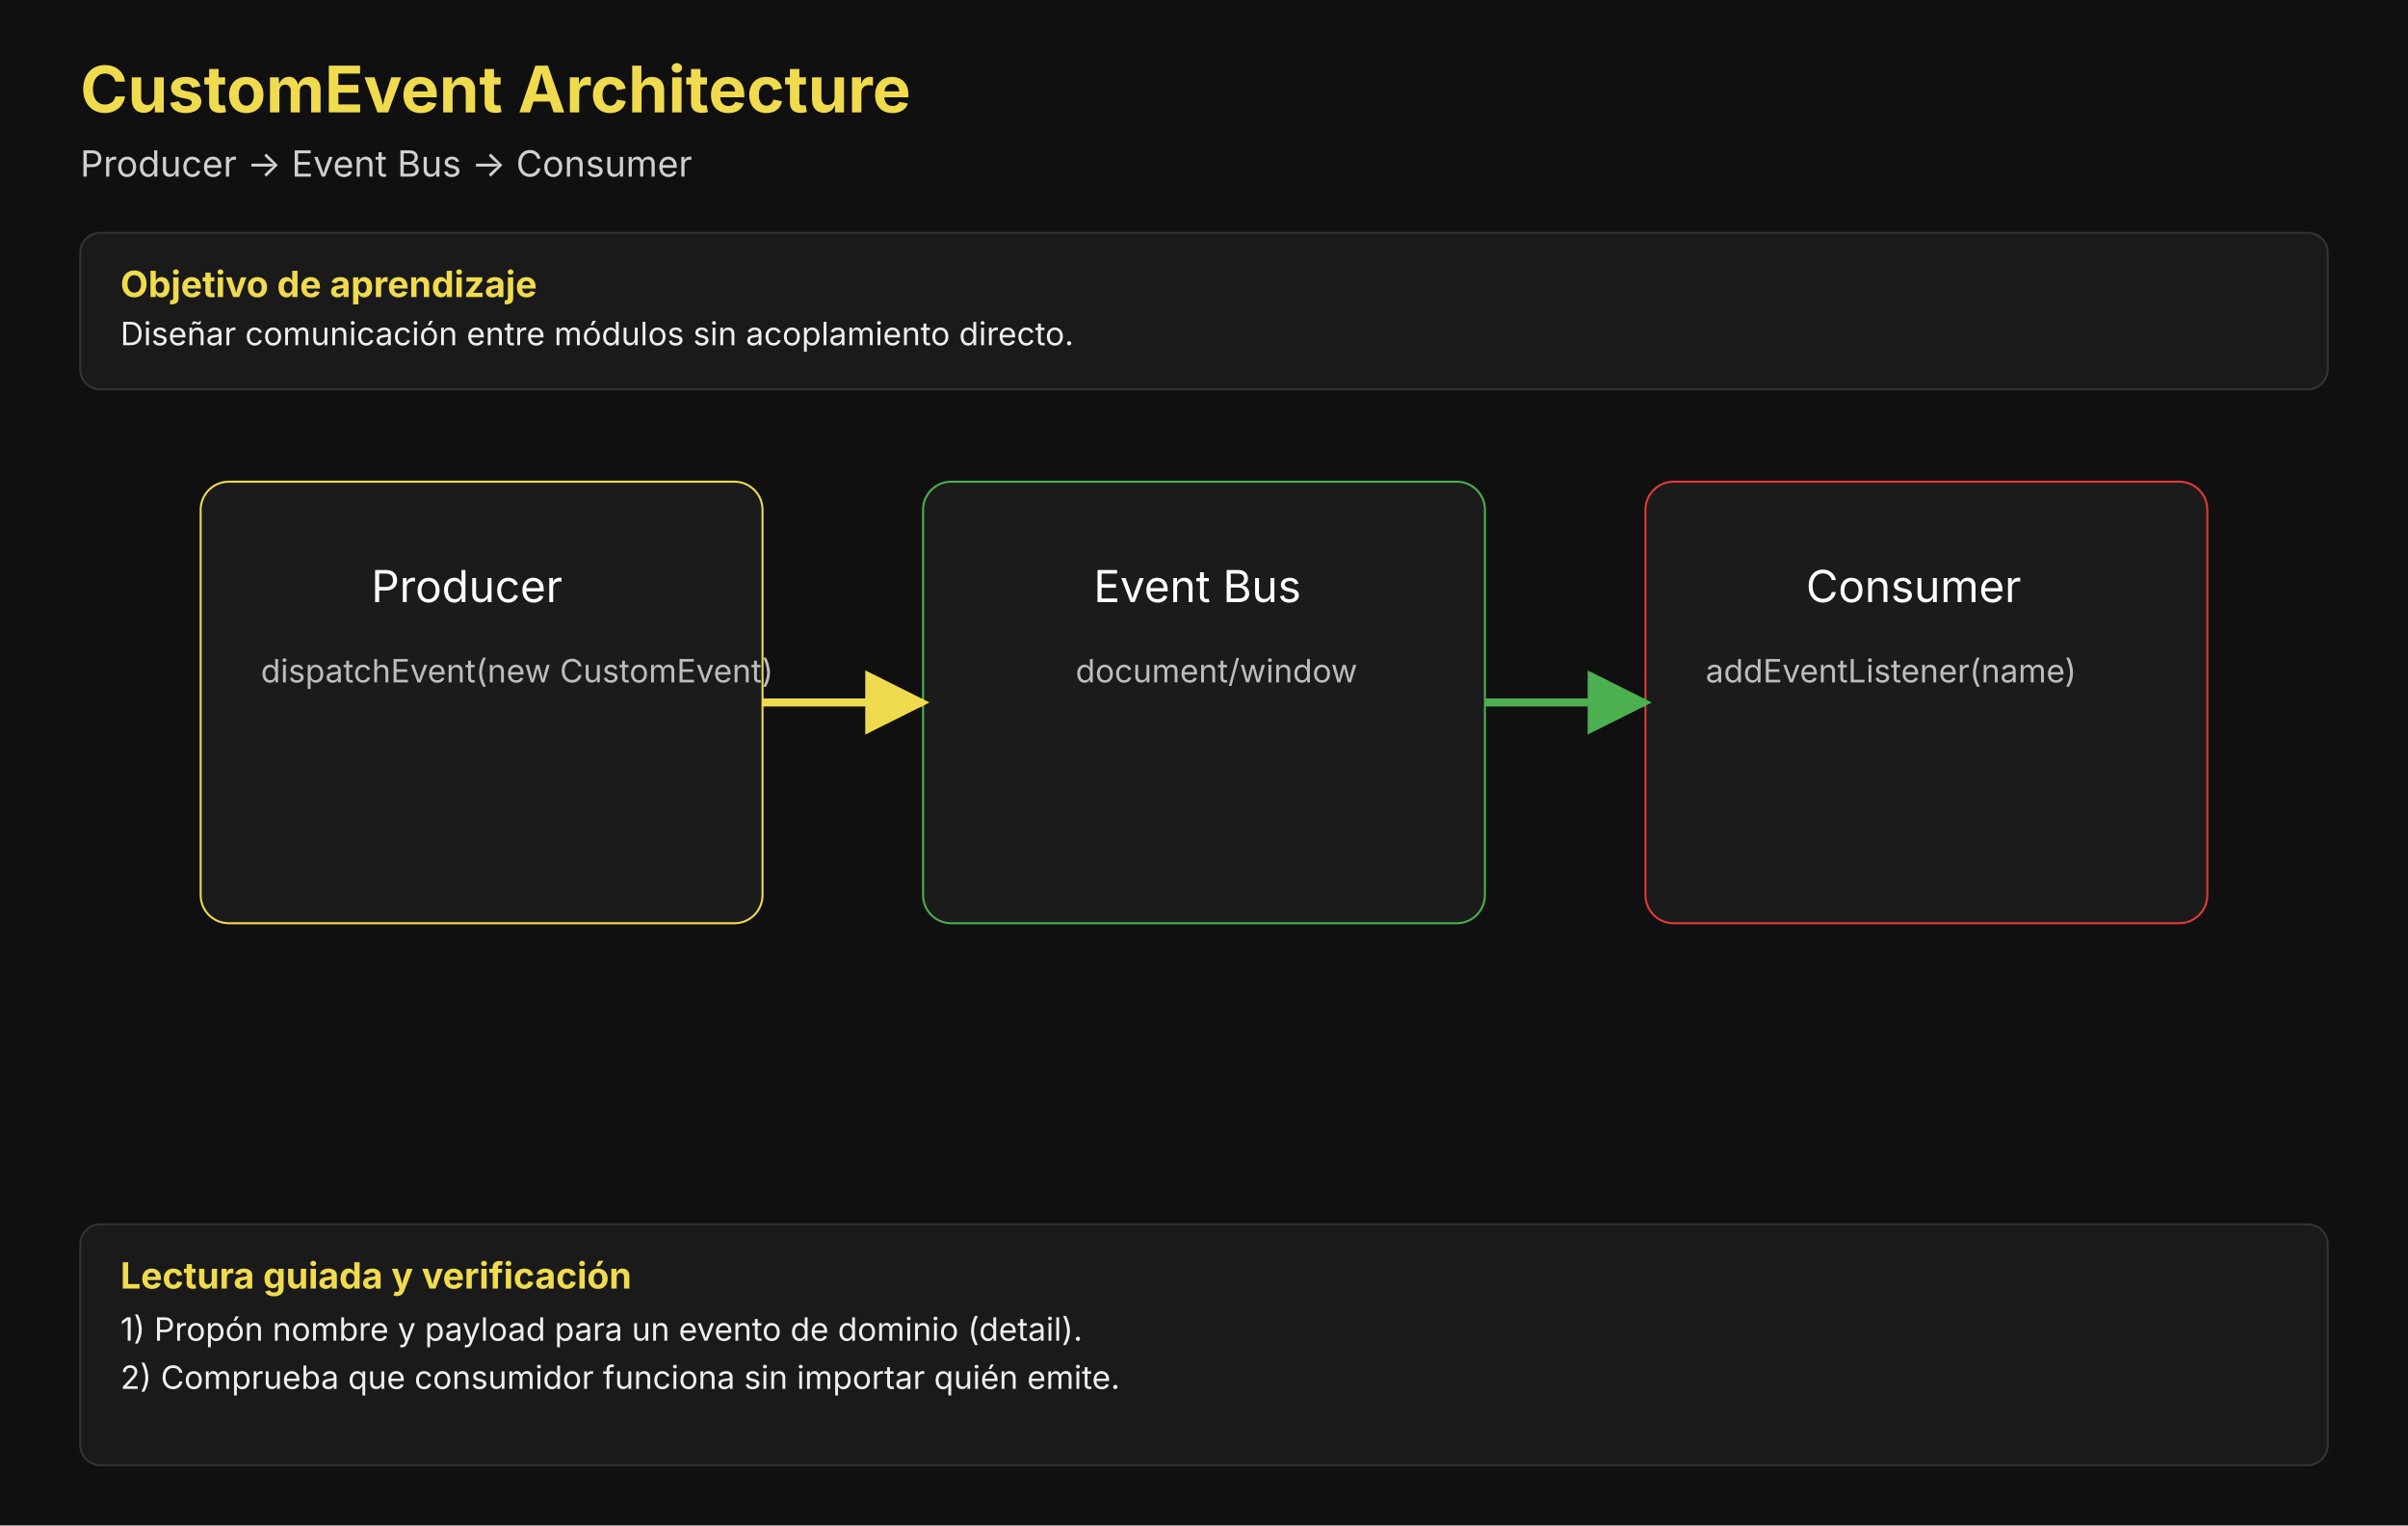
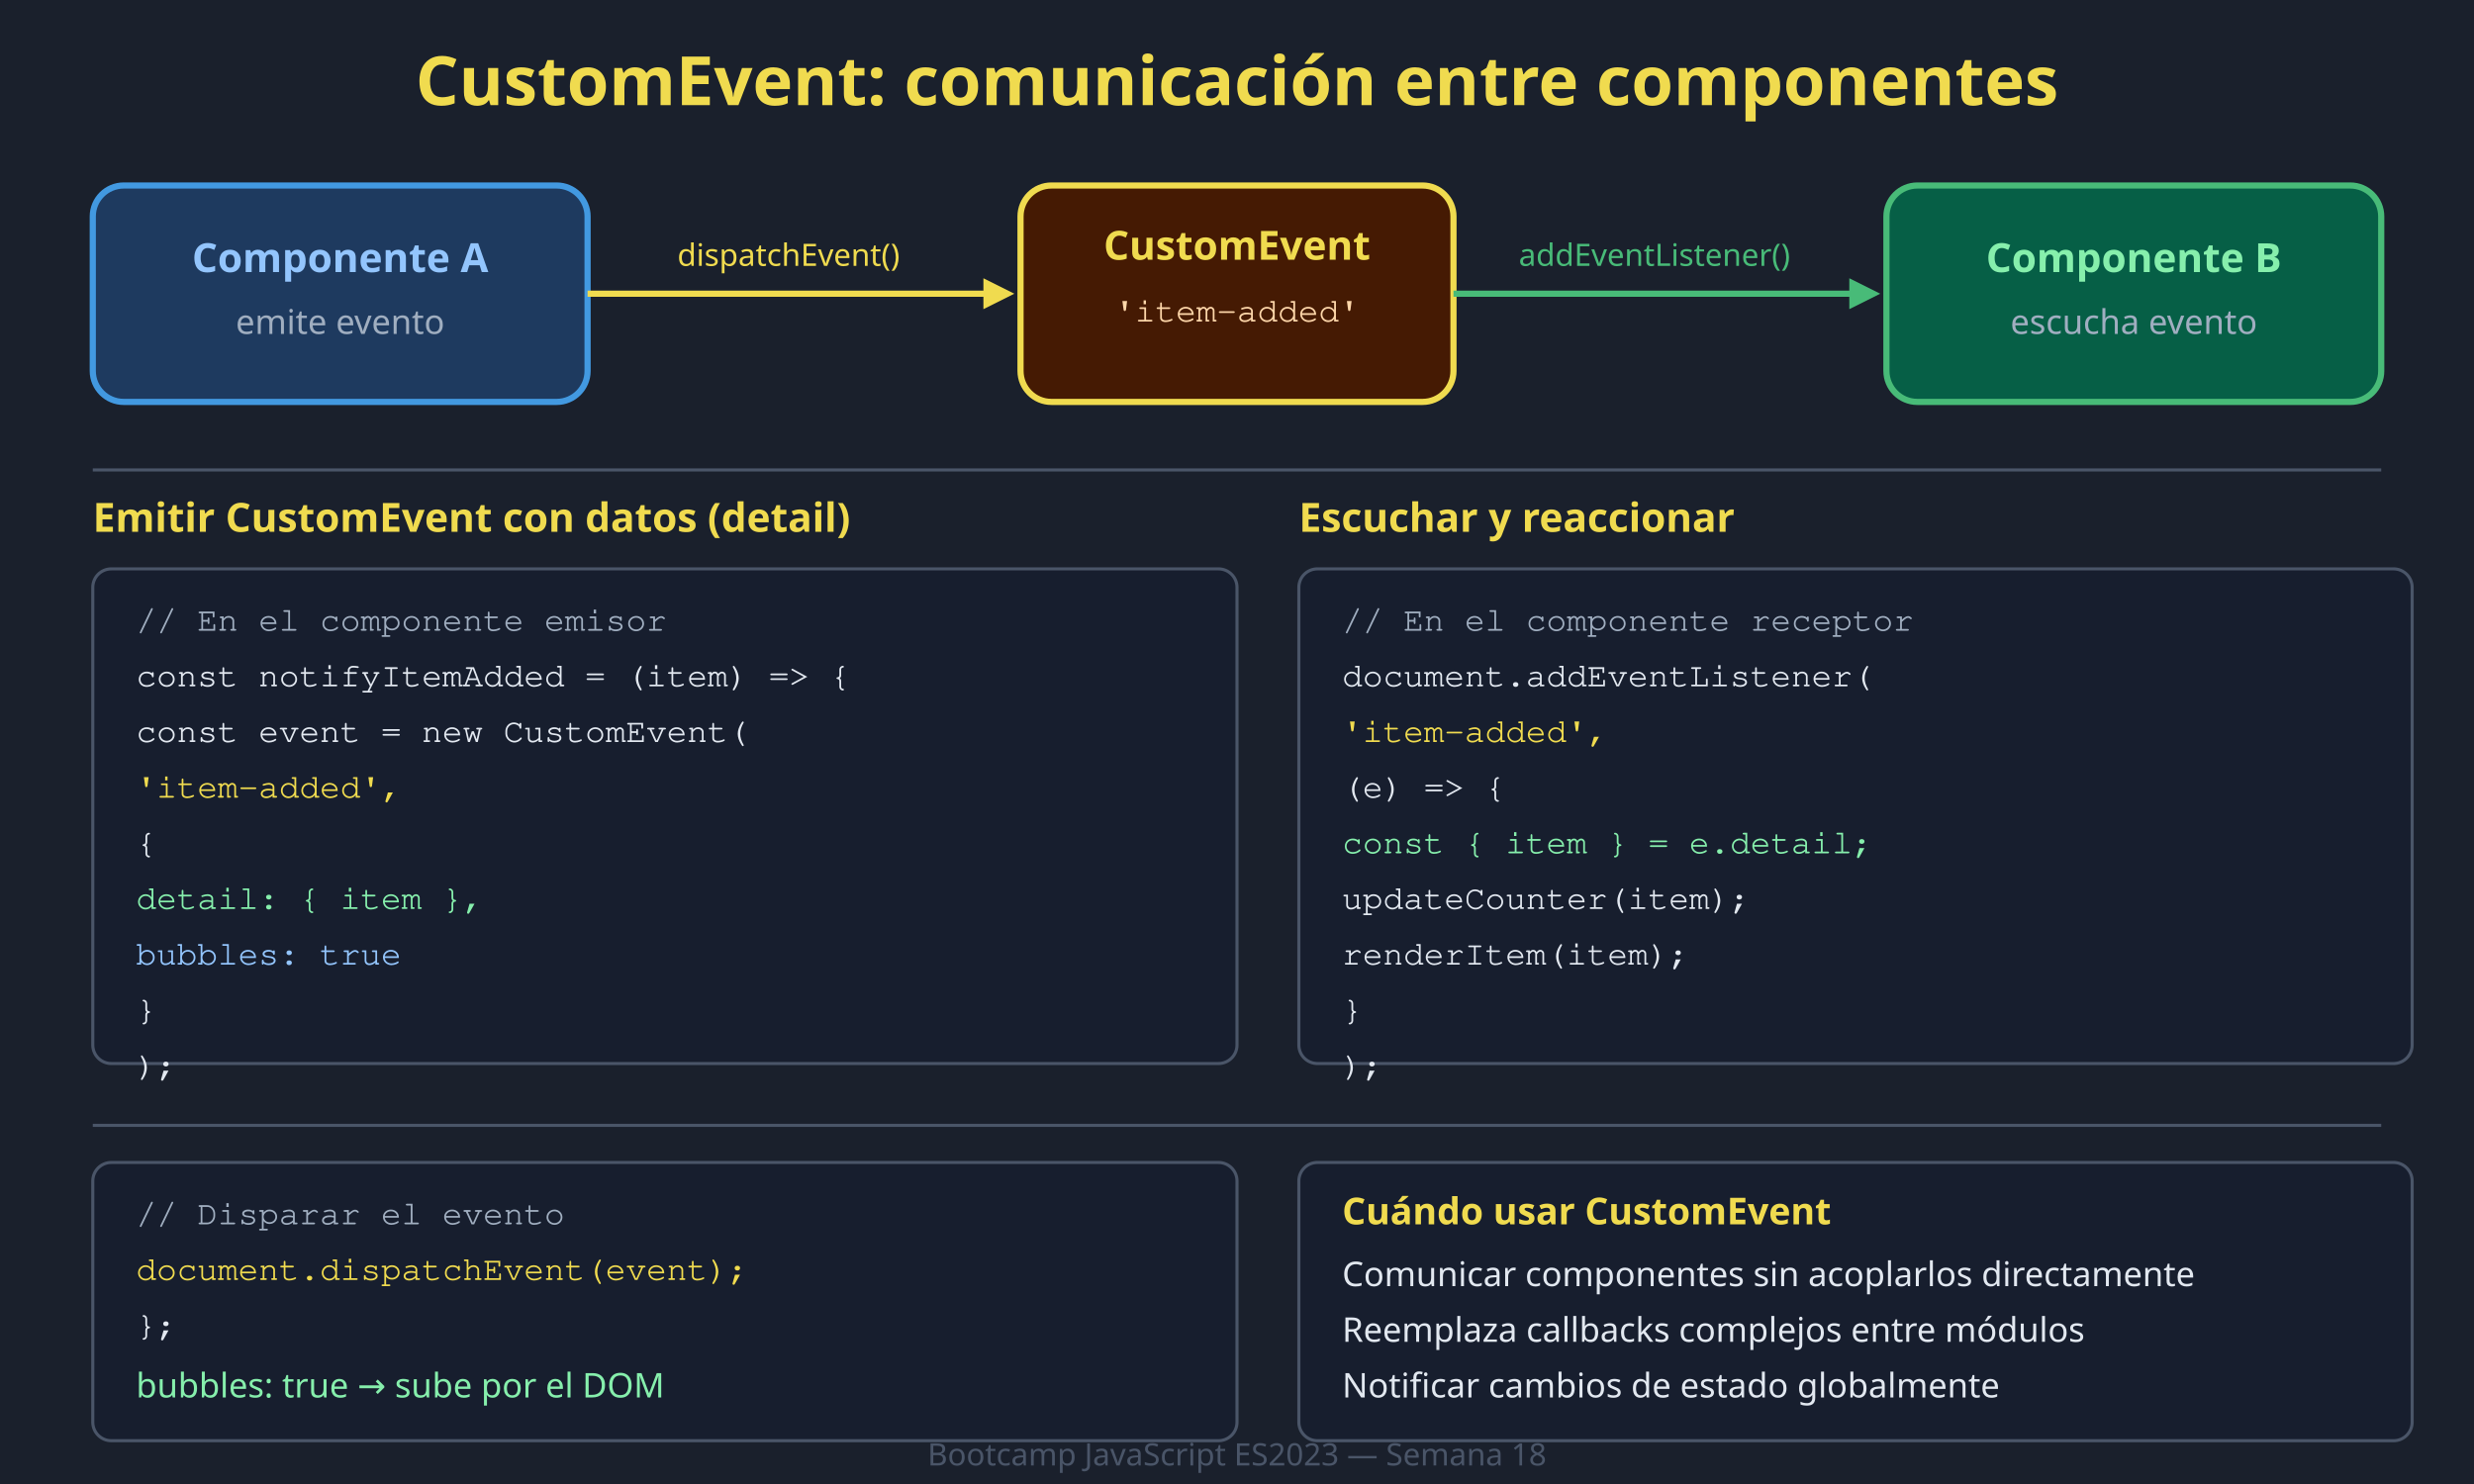
- <svg xmlns="http://www.w3.org/2000/svg" width="1200" height="760" viewBox="0 0 1200 760" role="img" aria-labelledby="title desc">
-   <rect width="1200" height="760" fill="#101010" />
-   <text x="40" y="56" fill="#F0DB4F" font-size="32" font-family="Inter, Roboto, sans-serif" font-weight="700">CustomEvent Architecture</text>
-   <text x="40" y="88" fill="#D0D0D0" font-size="18" font-family="Inter, Roboto, sans-serif">Producer -&gt; Event Bus -&gt; Consumer</text>
-   <rect x="40" y="116" width="1120" height="78" rx="10" fill="#1A1A1A" stroke="#333" />
-   <text x="60" y="148" fill="#F0DB4F" font-size="18" font-family="Inter, Roboto, sans-serif" font-weight="700">Objetivo de aprendizaje</text>
-   <text x="60" y="172" fill="#EFEFEF" font-size="16" font-family="Inter, Roboto, sans-serif">Diseñar comunicación entre módulos sin acoplamiento directo.</text>
-   <rect x="100" y="240" width="280" height="220" rx="14" fill="#1B1B1B" stroke="#F0DB4F" />
-   <text x="185" y="300" fill="#FFF" font-size="22" font-family="Inter, Roboto, sans-serif">Producer</text>
-   <text x="130" y="340" fill="#BDBDBD" font-size="16" font-family="Inter, Roboto, sans-serif">dispatchEvent(new CustomEvent)</text>
-   <rect x="460" y="240" width="280" height="220" rx="14" fill="#1B1B1B" stroke="#4CAF50" />
-   <text x="545" y="300" fill="#FFF" font-size="22" font-family="Inter, Roboto, sans-serif">Event Bus</text>
-   <text x="536" y="340" fill="#BDBDBD" font-size="16" font-family="Inter, Roboto, sans-serif">document/window</text>
-   <rect x="820" y="240" width="280" height="220" rx="14" fill="#1B1B1B" stroke="#E53935" />
-   <text x="900" y="300" fill="#FFF" font-size="22" font-family="Inter, Roboto, sans-serif">Consumer</text>
-   <text x="850" y="340" fill="#BDBDBD" font-size="16" font-family="Inter, Roboto, sans-serif">addEventListener(name)</text>
-   <path d="M380 350 L460 350" stroke="#F0DB4F" stroke-width="4" marker-end="url(#arrow1)" />
-   <path d="M740 350 L820 350" stroke="#4CAF50" stroke-width="4" marker-end="url(#arrow2)" />
-   <rect x="40" y="610" width="1120" height="120" rx="10" fill="#1A1A1A" stroke="#333" />
-   <text x="60" y="642" fill="#F0DB4F" font-size="18" font-family="Inter, Roboto, sans-serif" font-weight="700">Lectura guiada y verificación</text>
-   <text x="60" y="668" fill="#EFEFEF" font-size="16" font-family="Inter, Roboto, sans-serif">1) Propón nombre y payload para un evento de dominio (detail).</text>
-   <text x="60" y="692" fill="#EFEFEF" font-size="16" font-family="Inter, Roboto, sans-serif">2) Comprueba que consumidor funciona sin importar quién emite.</text>
-   <defs>
-     <marker id="arrow1" viewBox="0 0 10 10" refX="9" refY="5" markerWidth="8" markerHeight="8" orient="auto">
-       <path d="M0 0 L10 5 L0 10 z" fill="#F0DB4F" />
-     </marker>
-     <marker id="arrow2" viewBox="0 0 10 10" refX="9" refY="5" markerWidth="8" markerHeight="8" orient="auto">
-       <path d="M0 0 L10 5 L0 10 z" fill="#4CAF50" />
-     </marker>
-   </defs>
+ <svg xmlns="http://www.w3.org/2000/svg" viewBox="0 0 800 480">
+   <rect width="800" height="480" fill="#1a202c" />
+   <text x="400" y="34" font-family="system-ui,sans-serif" font-size="22" font-weight="bold" fill="#f0db4f" text-anchor="middle">CustomEvent: comunicación entre componentes</text>
+   <rect x="30" y="60" width="160" height="70" fill="#1e3a5f" stroke="#4299e1" stroke-width="2" rx="10" />
+   <text x="110" y="88" font-family="system-ui,sans-serif" font-size="13" font-weight="bold" fill="#93c5fd" text-anchor="middle">Componente A</text>
+   <text x="110" y="108" font-family="system-ui,sans-serif" font-size="11" fill="#a0aec0" text-anchor="middle">emite evento</text>
+   <line x1="190" y1="95" x2="320" y2="95" stroke="#f0db4f" stroke-width="2" />
+   <polygon points="318,90 328,95 318,100" fill="#f0db4f" />
+   <text x="255" y="86" font-family="system-ui,sans-serif" font-size="10" fill="#f0db4f" text-anchor="middle">dispatchEvent()</text>
+   <rect x="330" y="60" width="140" height="70" fill="#451a03" stroke="#f0db4f" stroke-width="2" rx="10" />
+   <text x="400" y="84" font-family="system-ui,sans-serif" font-size="13" font-weight="bold" fill="#f0db4f" text-anchor="middle">CustomEvent</text>
+   <text x="400" y="104" font-family="Courier,monospace" font-size="11" fill="#fed7aa" text-anchor="middle">'item-added'</text>
+   <line x1="470" y1="95" x2="600" y2="95" stroke="#48bb78" stroke-width="2" />
+   <polygon points="598,90 608,95 598,100" fill="#48bb78" />
+   <text x="535" y="86" font-family="system-ui,sans-serif" font-size="10" fill="#48bb78" text-anchor="middle">addEventListener()</text>
+   <rect x="610" y="60" width="160" height="70" fill="#065f46" stroke="#48bb78" stroke-width="2" rx="10" />
+   <text x="690" y="88" font-family="system-ui,sans-serif" font-size="13" font-weight="bold" fill="#86efac" text-anchor="middle">Componente B</text>
+   <text x="690" y="108" font-family="system-ui,sans-serif" font-size="11" fill="#a0aec0" text-anchor="middle">escucha evento</text>
+   <line x1="30" y1="152" x2="770" y2="152" stroke="#4a5568" stroke-width="1" />
+   <text x="30" y="172" font-family="system-ui,sans-serif" font-size="13" font-weight="bold" fill="#f0db4f">Emitir CustomEvent con datos (detail)</text>
+   <rect x="30" y="184" width="370" height="160" fill="#171e2e" rx="6" stroke="#4a5568" stroke-width="1" />
+   <text x="44" y="204" font-family="Courier,monospace" font-size="11" fill="#a0aec0">// En el componente emisor</text>
+   <text x="44" y="222" font-family="Courier,monospace" font-size="11" fill="#e2e8f0">const notifyItemAdded = (item) =&gt; {</text>
+   <text x="44" y="240" font-family="Courier,monospace" font-size="11" fill="#e2e8f0">  const event = new CustomEvent(</text>
+   <text x="44" y="258" font-family="Courier,monospace" font-size="11" fill="#f0db4f">    'item-added',</text>
+   <text x="44" y="276" font-family="Courier,monospace" font-size="11" fill="#e2e8f0">    {</text>
+   <text x="44" y="294" font-family="Courier,monospace" font-size="11" fill="#86efac">      detail: { item },</text>
+   <text x="44" y="312" font-family="Courier,monospace" font-size="11" fill="#93c5fd">      bubbles: true</text>
+   <text x="44" y="330" font-family="Courier,monospace" font-size="11" fill="#e2e8f0">    }</text>
+   <text x="44" y="348" font-family="Courier,monospace" font-size="11" fill="#e2e8f0">  );</text>
+   <text x="420" y="172" font-family="system-ui,sans-serif" font-size="13" font-weight="bold" fill="#f0db4f">Escuchar y reaccionar</text>
+   <rect x="420" y="184" width="360" height="160" fill="#171e2e" rx="6" stroke="#4a5568" stroke-width="1" />
+   <text x="434" y="204" font-family="Courier,monospace" font-size="11" fill="#a0aec0">// En el componente receptor</text>
+   <text x="434" y="222" font-family="Courier,monospace" font-size="11" fill="#e2e8f0">document.addEventListener(</text>
+   <text x="434" y="240" font-family="Courier,monospace" font-size="11" fill="#f0db4f">  'item-added',</text>
+   <text x="434" y="258" font-family="Courier,monospace" font-size="11" fill="#e2e8f0">  (e) =&gt; {</text>
+   <text x="434" y="276" font-family="Courier,monospace" font-size="11" fill="#86efac">    const { item } = e.detail;</text>
+   <text x="434" y="294" font-family="Courier,monospace" font-size="11" fill="#e2e8f0">    updateCounter(item);</text>
+   <text x="434" y="312" font-family="Courier,monospace" font-size="11" fill="#e2e8f0">    renderItem(item);</text>
+   <text x="434" y="330" font-family="Courier,monospace" font-size="11" fill="#e2e8f0">  }</text>
+   <text x="434" y="348" font-family="Courier,monospace" font-size="11" fill="#e2e8f0">);</text>
+   <line x1="30" y1="364" x2="770" y2="364" stroke="#4a5568" stroke-width="1" />
+   <rect x="30" y="376" width="370" height="90" fill="#171e2e" rx="6" stroke="#4a5568" stroke-width="1" />
+   <text x="44" y="396" font-family="Courier,monospace" font-size="11" fill="#a0aec0">  // Disparar el evento</text>
+   <text x="44" y="414" font-family="Courier,monospace" font-size="11" fill="#f0db4f">  document.dispatchEvent(event);</text>
+   <text x="44" y="432" font-family="Courier,monospace" font-size="11" fill="#e2e8f0">};</text>
+   <text x="44" y="452" font-family="system-ui,sans-serif" font-size="11" fill="#86efac">bubbles: true → sube por el DOM</text>
+   <rect x="420" y="376" width="360" height="90" fill="#171e2e" rx="6" stroke="#4a5568" stroke-width="1" />
+   <text x="434" y="396" font-family="system-ui,sans-serif" font-size="12" font-weight="bold" fill="#f0db4f">Cuándo usar CustomEvent</text>
+   <text x="434" y="416" font-family="system-ui,sans-serif" font-size="11" fill="#e2e8f0">Comunicar componentes sin acoplarlos directamente</text>
+   <text x="434" y="434" font-family="system-ui,sans-serif" font-size="11" fill="#e2e8f0">Reemplaza callbacks complejos entre módulos</text>
+   <text x="434" y="452" font-family="system-ui,sans-serif" font-size="11" fill="#e2e8f0">Notificar cambios de estado globalmente</text>
+   <text x="400" y="474" font-family="system-ui,sans-serif" font-size="10" fill="#4a5568" text-anchor="middle">Bootcamp JavaScript ES2023 — Semana 18</text>
</svg>
